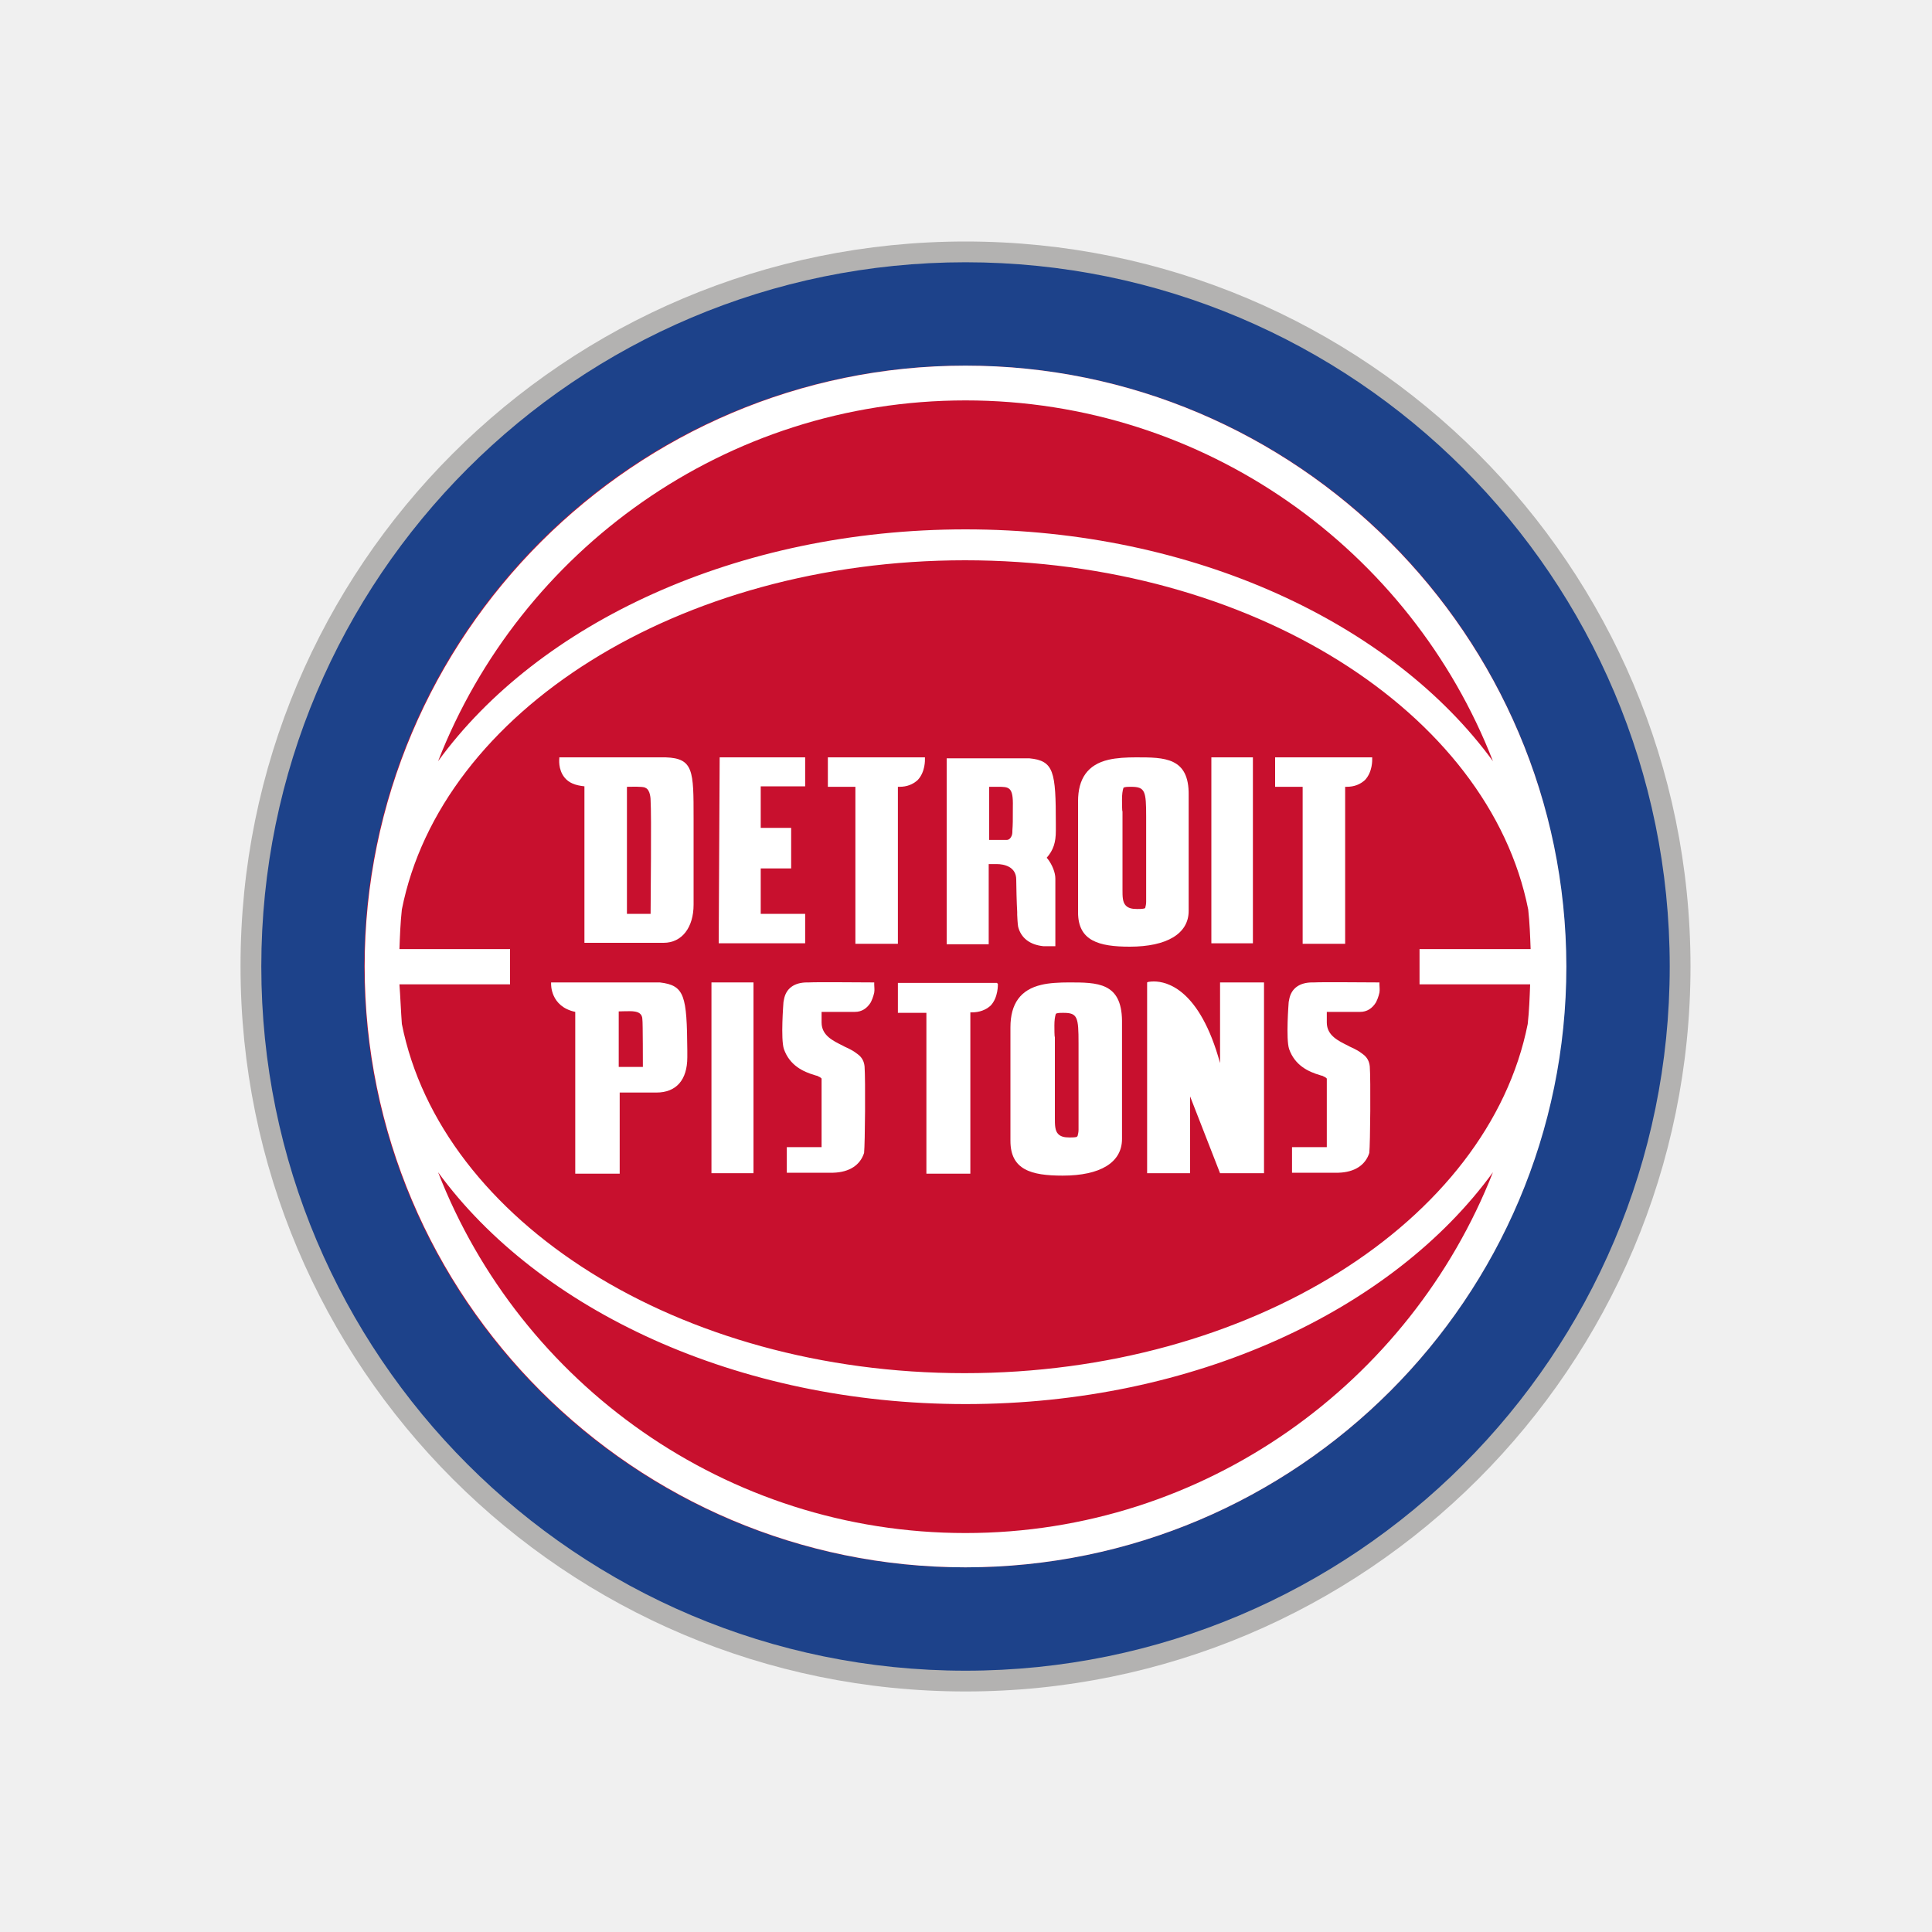
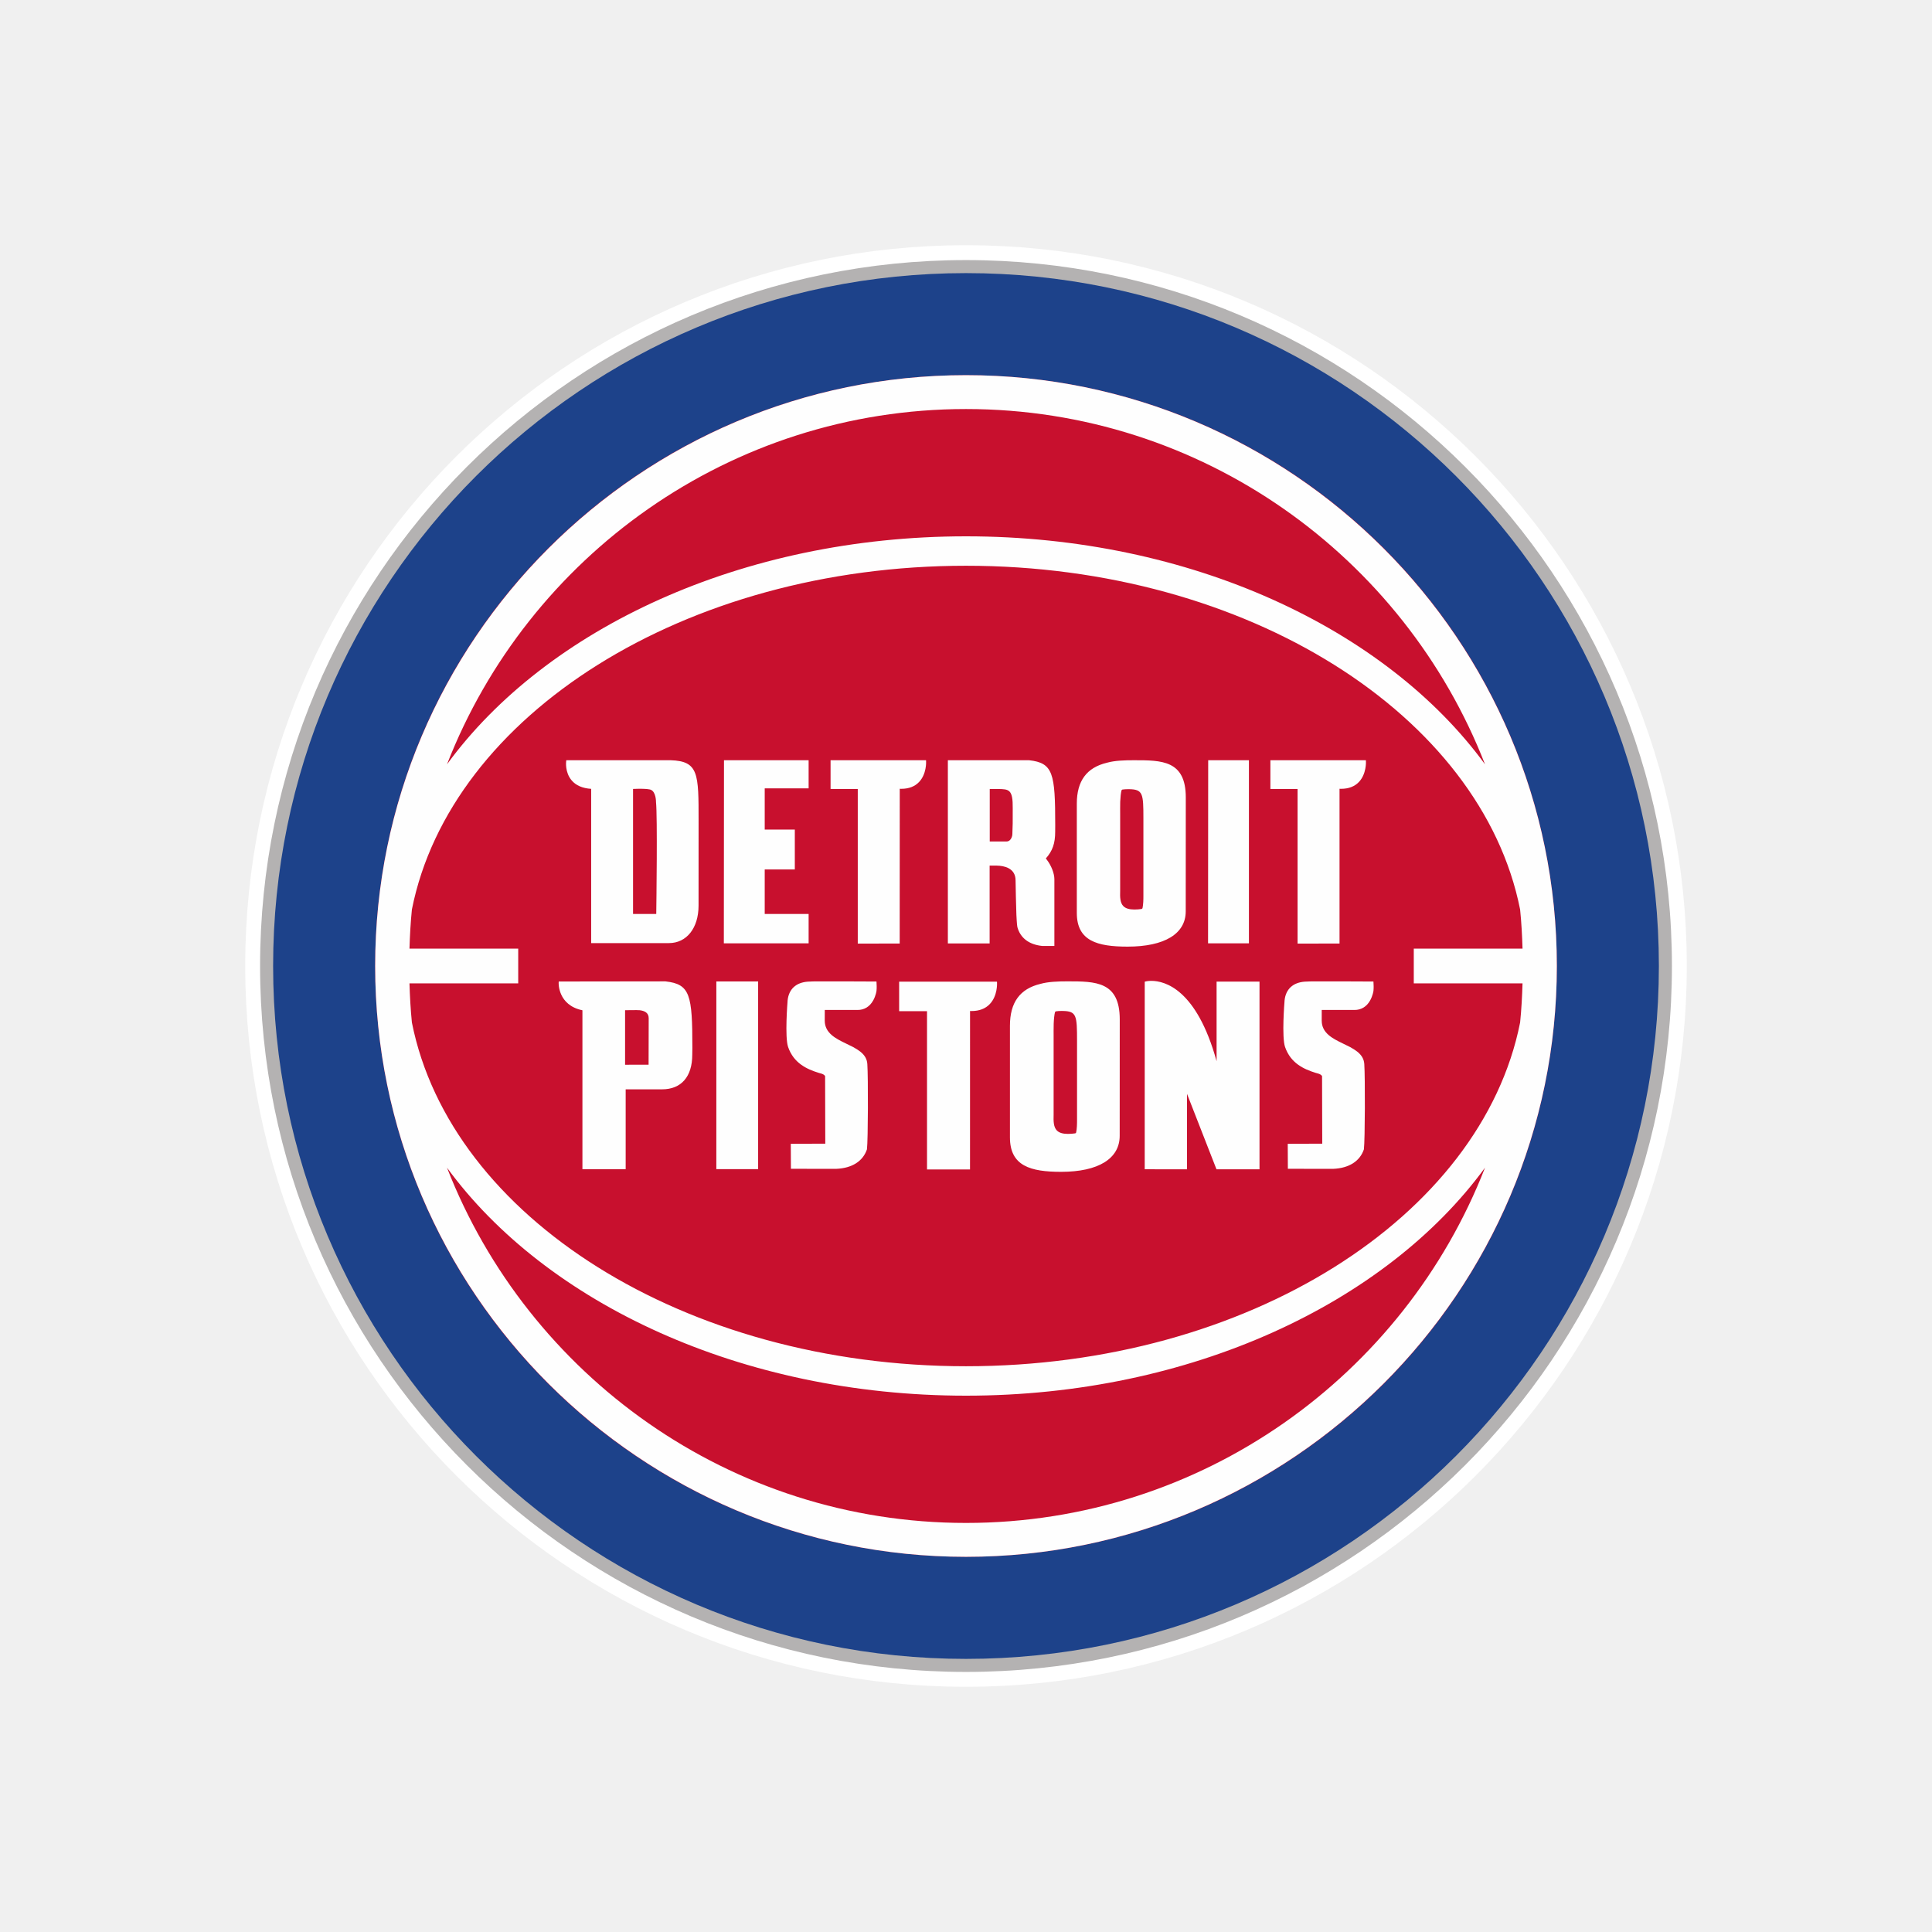
- <svg xmlns="http://www.w3.org/2000/svg" version="1.1" id="Layer_4" x="0px" y="0px" viewBox="0 0 400 400" style="enable-background:new 0 0 400 400;" xml:space="preserve">
-   <style type="text/css">
- 	.st0{fill:#B3B2B1;}
- 	.st1{fill:#1D428A;}
- 	.st2{fill:#C8102E;}
- 	.st3{fill:#FFFFFF;}
- </style>
-   <g>
-     <path class="st0" d="M350,200.1c0,82.9-67.2,150.1-150.1,150.1S49.8,283,49.8,200.1C49.7,117.2,116.9,50,199.9,50   C282.8,50,350,117.2,350,200.1" />
-     <g>
-       <path class="st1" d="M345.7,200.1c0,80.5-65.3,145.8-145.8,145.8S54.1,280.6,54.1,200.1S119.4,54.3,199.9,54.3    S345.7,119.6,345.7,200.1" />
-       <g>
-         <path class="st2" d="M324.2,200.1c0,68.6-55.6,124.4-124.4,124.4c-68.6,0-124.4-55.6-124.4-124.4c0-68.6,55.6-124.4,124.4-124.4     S324.2,131.5,324.2,200.1" />
-         <path class="st3" d="M199.9,75.7c-68.5,0-124.4,55.8-124.4,124.4s55.8,124.4,124.4,124.4s124.4-55.8,124.4-124.4     C324.2,131.6,268.4,75.7,199.9,75.7 M82.7,203.8h22.9v-7.3H82.7c0.1-2.7,0.2-5.5,0.5-8.2c8.1-40.9,57.3-72.3,116.6-72.3     c59.3,0,108.5,31.5,116.6,72.3c0.3,2.7,0.4,5.5,0.5,8.2h-23v7.3h22.9c-0.1,2.7-0.2,5.5-0.5,8.2c-8.1,40.8-57.4,72.3-116.6,72.3     S91.3,252.8,83.2,212C83,209.3,82.9,206.5,82.7,203.8 M199.9,82.9c49.6,0,92.2,31,109.2,74.7c-20.8-28.5-61.9-48-109.2-48     s-88.4,19.4-109.2,48C107.7,114,150.2,82.9,199.9,82.9 M199.9,317.4c-49.6,0-92.2-31-109.2-74.7c20.8,28.5,61.9,48,109.2,48     s88.4-19.4,109.2-48C292,286.2,249.5,317.4,199.9,317.4" />
-         <g>
-           <g>
-             <rect x="147.3" y="203.4" class="st3" width="8.7" height="39.5" />
-             <path class="st3" d="M181,203.4h-0.3c-2.4,0-11.5-0.1-13.2,0h-0.4c-2.6,0-4.4,1.2-4.8,3.6c-0.1,0.4-0.1,0.6-0.1,0.6       c0,0.1-0.6,7.5,0.1,9.6c1.2,3.4,4,4.7,6.4,5.4c0.1,0,0.2,0.1,0.3,0.1c0.2,0,0.3,0.1,0.5,0.2c0.3,0.1,0.5,0.3,0.6,0.4v14.2h-7.2       v5.3h9.6l0,0c3.4-0.1,5.6-1.6,6.4-4.1c0.2-1.9,0.3-15.2,0.1-17.9c-0.1-1-0.5-1.9-1.5-2.6c-0.4-0.3-0.8-0.6-1.4-0.9       c-0.5-0.3-1.1-0.5-1.6-0.8c-2-1-4.4-2.1-4.4-4.8v-2.2h6.9c1.4,0,2.5-0.7,3.3-2c0.5-1,0.7-2,0.7-2c0.1-0.6,0-1.2,0-1.6       L181,203.4z" />
-             <path class="st3" d="M221.3,203.4c-1.9,0-4.1,0.1-5.7,0.5c-4.3,1-6.4,3.9-6.4,8.8v23.5c0,6,4.3,7.2,10.8,7.2       c7.8,0,12.3-2.7,12.3-7.6v-24.5C232.2,203.4,227.2,203.4,221.3,203.4 M218.3,212.3c0-1,0.1-1.8,0.3-2.4l0.2-0.1       c0.4-0.1,0.8-0.1,1.2-0.1h0.2c2.9,0,3.1,0.9,3.1,6.3v16.5c0,0.5,0,0.9,0,1.4s-0.1,0.9-0.2,1.3l-0.2,0.2c-0.5,0.1-1,0.1-1.5,0.1       c-1.1,0-1.8-0.2-2.3-0.7c-0.7-0.7-0.7-1.9-0.7-3.4v-16.7C218.3,214.7,218.3,212.9,218.3,212.3" />
-             <path class="st3" d="M252.6,220.1c-4.2-15.3-11-16.9-13.7-16.9c-0.7,0-1.1,0.1-1.2,0.1l-0.2,0.1v39.5h8.9V227l6.2,15.9h9.1       v-39.5h-9.1L252.6,220.1L252.6,220.1z" />
-             <path class="st3" d="M136.6,203.4h-22.2h-0.3v0.3c0,0-0.2,4.7,5,5.8v33.5h9.2v-16.8h7.6c4.1,0,6.4-2.6,6.4-7.3v-1.4       C142.2,206.2,141.8,204,136.6,203.4 M133.1,220.9h-5v-11.5c0,0,2.6-0.1,3.1,0c1,0.1,1.8,0.5,1.8,1.7       C133.1,211.5,133.1,220.9,133.1,220.9" />
-             <path class="st3" d="M206.4,203.5h-20.5v6.2h5.9V243h9.1v-33.4c0.1,0,0.2,0,0.3,0c1.6,0,2.9-0.5,3.9-1.4       c1.6-1.7,1.5-4.4,1.5-4.5L206.4,203.5z" />
-             <path class="st3" d="M285.6,203.4h-0.3c-2.4,0-11.5-0.1-13.2,0h-0.4c-2.6,0-4.4,1.2-4.8,3.6c-0.1,0.4-0.1,0.6-0.1,0.6       c0,0.1-0.6,7.5,0.1,9.6c1.2,3.4,4,4.7,6.4,5.4c0.1,0,0.2,0.1,0.3,0.1c0.2,0,0.3,0.1,0.5,0.2c0.3,0.1,0.5,0.3,0.6,0.4v14.2h-7.2       v5.3h9.6l0,0c3.4-0.1,5.6-1.6,6.4-4.1c0.2-1.9,0.3-15.2,0.1-17.9c-0.1-1-0.5-1.9-1.5-2.6c-0.4-0.3-0.8-0.6-1.4-0.9       c-0.5-0.3-1.1-0.5-1.6-0.8c-2-1-4.4-2.1-4.4-4.8v-2.2h6.9c1.4,0,2.5-0.7,3.3-2c0.5-1,0.7-2,0.7-2c0.1-0.6,0-1.2,0-1.6       L285.6,203.4z" />
-           </g>
-           <g>
-             <path class="st3" d="M204.9,178.9h1.5c1.4,0,4,0.5,4,3.2c0,1.2,0.1,5.2,0.2,6.7v0.6c0,0.2,0.1,2.1,0.2,2.5       c0.6,2.3,2.4,3.7,5.2,4h2.5v-14c0-1.2-0.6-2.8-1.6-4.1l-0.2-0.2c1.4-1.6,1.9-3.2,1.9-5.6v-1.4c0-10.9-0.4-13.1-5.5-13.6H196       v38.5h8.7v-16.6L204.9,178.9L204.9,178.9z M204.9,162.9h1.5h0.2c2.3,0,3.2,0,3.1,4.1c0,3.3,0,3.5-0.1,5v0.3       c0,0.5-0.2,1-0.5,1.3c-0.2,0.2-0.4,0.3-0.7,0.3h-3.6v-11H204.9z" />
-             <polygon class="st3" points="259.4,156.8 250.8,156.8 250.8,195.3 259.4,195.3      " />
-             <path class="st3" d="M177.1,195.4h8.8v-32.5c0.1,0,0.2,0,0.3,0c1.6,0,2.8-0.5,3.8-1.4c1.6-1.7,1.5-4.2,1.5-4.4v-0.3h-20.1v6.1       h5.7V195.4z" />
-             <path class="st3" d="M269.7,195.4h8.8v-32.5c0.1,0,0.2,0,0.3,0c1.6,0,2.8-0.5,3.8-1.4c1.6-1.7,1.5-4.2,1.5-4.4v-0.3H264v6.1       h5.7L269.7,195.4L269.7,195.4z" />
-             <polygon class="st3" points="166.7,189.2 157.5,189.2 157.5,179.8 163.8,179.8 163.8,171.4 157.5,171.4 157.5,162.8        166.7,162.8 166.7,156.8 149,156.8 148.8,195.3 166.7,195.3      " />
-             <path class="st3" d="M137.8,156.8h-22v0.2c0,0.1-0.3,2.3,1.1,4c0.9,1.1,2.2,1.6,4.1,1.8v32.4h16.4c3.8,0,6.2-3.2,6.2-7.9v-17.9       C143.6,159.6,143.6,157,137.8,156.8 M134.7,189.2h-4.9v-26.3c3.1-0.1,3.7,0.1,3.8,0.2c1.1,0.4,1.1,2.5,1.1,2.6       C134.9,168.7,134.7,186.8,134.7,189.2" />
-             <path class="st3" d="M235.2,156.8c-1.9,0-4,0.1-5.7,0.5c-4.3,1-6.3,3.9-6.3,8.6v23c0,5.9,4.3,7.1,10.7,7.1       c7.7,0,12.2-2.7,12.2-7.4v-24C246.2,156.8,241.1,156.8,235.2,156.8 M232.3,165.5c0-1,0.1-1.8,0.3-2.4l0.2-0.1       c0.4-0.1,0.8-0.1,1.2-0.1h0.2c2.9,0,3.1,0.9,3.1,6.2v16.2c0,0.5,0,0.9,0,1.4s-0.1,0.9-0.2,1.3l-0.2,0.1c-0.5,0.1-1,0.1-1.5,0.1       c-1.1,0-1.8-0.2-2.3-0.7c-0.7-0.7-0.7-1.9-0.7-3.3V168C232.3,168,232.3,166.1,232.3,165.5" />
-           </g>
-         </g>
-       </g>
+ <svg xmlns="http://www.w3.org/2000/svg" xmlns:xlink="http://www.w3.org/1999/xlink" width="500" height="500" viewBox="0 0 500 500">
+   <defs>
+     <path id="a" d="M384.616 0v384.616H.001V0z" />
+   </defs>
+   <g fill="none" fill-rule="evenodd">
+     <path d="M0 0h500v500H0z" />
+     <g transform="translate(57.6923 57.6923)">
+       <mask id="b" fill="#fff">
+         <use xlink:href="#a" />
+       </mask>
+       <path d="M376.924 192.308c0 101.958-82.658 184.615-184.615 184.615C90.343 376.923 7.693 294.266 7.693 192.308c0-101.962 82.65-184.615 184.615-184.615 101.958 0 184.615 82.654 184.615 184.615" stroke="#FFF" stroke-width="3.846" fill="#B4B2B2" fill-rule="nonzero" mask="url(#b)" />
    </g>
+     <path d="M429.317 250c0 99.035-80.285 179.319-179.315 179.319-99.038 0-179.319-80.285-179.319-179.319 0-99.038 80.281-179.319 179.319-179.319 99.031 0 179.315 80.281 179.315 179.319" fill="#1D428A" fill-rule="nonzero" />
+     <path d="M250 402.904c-84.454 0-152.912-68.458-152.912-152.904 0-84.454 68.458-152.908 152.912-152.908 84.45 0 152.911 68.454 152.911 152.908 0 84.446-68.462 152.904-152.911 152.904z" fill="#C8102E" fill-rule="nonzero" />
+     <path d="M249.999 394.135c-61.073 0-113.358-38.196-134.315-91.935 25.627 35.073 76.215 59 134.315 59 58.104 0 108.689-23.927 134.319-59-20.958 53.738-73.246 91.935-134.319 91.935m0-288.277c61.073 0 113.365 38.2 134.319 91.946-25.631-35.073-76.212-59.004-134.319-59.004-58.104 0-108.688 23.931-134.315 59.004 20.954-53.746 73.242-91.946 134.315-91.946M105.972 254.497h28.142v-8.996H105.972c.108-3.404.288-6.792.627-10.131 9.973-50.208 70.462-88.954 143.4-88.954 72.935 0 133.427 38.746 143.404 88.958.339 3.338.523 6.723.627 10.127h-28.146v8.996h28.146c-.104 3.408-.288 6.792-.627 10.135-9.977 50.208-70.469 88.95-143.404 88.95-72.938 0-133.427-38.738-143.4-88.95-.338-3.342-.519-6.727-.627-10.135M249.999 97.089c-84.312 0-152.908 68.596-152.908 152.912 0 84.311 68.596 152.904 152.908 152.904 84.315 0 152.912-68.592 152.912-152.904 0-84.315-68.596-152.912-152.912-152.912" fill="#FEFEFE" fill-rule="nonzero" />
+     <path fill="#FEFEFE" fill-rule="nonzero" d="M185.386 302.571h10.819v-48.577H185.39zM226.828 254.017h-.327c-3.038-.023-14.081-.065-16.2-.023l-.55.031c-3.265 0-5.338 1.55-5.846 4.362-.088.458-.092.808-.088.808-.011.1-.75 9.204.146 11.773 1.45 4.181 4.823 5.727 7.927 6.689.104.027.208.061.323.092.196.05.404.104.6.188.342.139.581.323.723.554l.046 17.492-8.927.027.035 6.473 11.739.011h.008c4.077-.177 6.885-1.962 7.927-5.042.296-2.373.335-18.662.1-22.061-.073-1.285-.661-2.315-1.846-3.25-.462-.358-1.031-.727-1.758-1.131-.642-.335-1.335-.677-2.004-.985-2.535-1.238-5.412-2.646-5.412-5.881l.008-2.765h8.492c1.742 0 3.131-.854 4.035-2.462.685-1.231.869-2.462.865-2.531.073-.804.035-1.55.004-2.042l-.019-.327zM272.695 264.928c.05-1.281.158-2.242.335-3l.192-.189c.485-.077.954-.108 1.527-.108l.219.004c3.665.042 3.769 1.142 3.769 7.777v20.285c0 .608 0 1.177-.038 1.777-.027.581-.092 1.131-.2 1.642l-.196.192c-.642.092-1.262.142-1.931.142-1.346 0-2.281-.292-2.861-.888-.862-.888-.888-2.373-.835-4.085v-20.485s-.019-2.277.019-3.065m3.565-10.954c-2.435 0-4.973.081-7.015.658-5.296 1.277-7.873 4.815-7.873 10.819v28.896c0 7.404 5.296 8.923 13.246 8.923 9.635 0 15.158-3.404 15.158-9.331l.015-30.119c0-9.846-6.273-9.846-13.531-9.846M314.852 274.638c-5.165-18.704-13.454-20.792-16.889-20.792-.892 0-1.431.142-1.45.15l-.258.069-.004 48.538 10.95.015V283.092l7.627 19.527H325.96v-48.577h-11.108v20.596zM167.855 275.547l-6.085.008V261.447s3.308-.065 3.8 0c1.2.154 2.312.619 2.312 2.062 0 .469-.027 12.038-.027 12.038m4.369-21.569l-27.292.035-.335.004-.015.331c-.004.058-.235 5.781 6.15 7.112v41.127h11.192v-20.669h9.415c4.969 0 7.819-3.269 7.819-8.969l.027-1.738c0-13.762-.558-16.519-6.962-17.231M258.012 254.053H232.697v7.638h7.215v40.965l11.127-.008.008-41.004c.139.008.273.011.404.011 1.988 0 3.573-.608 4.708-1.808 2.019-2.123 1.877-5.327 1.873-5.465l-.019-.331zM355.44 254.017h-.327c-3.042-.023-14.081-.065-16.204-.023l-.546.031c-3.265 0-5.338 1.55-5.846 4.362-.088.458-.088.808-.088.808-.012.1-.754 9.204.146 11.773 1.45 4.181 4.823 5.727 7.923 6.689.108.027.211.061.323.092.2.05.404.104.6.188.342.139.585.323.727.554l.046 17.492-8.927.027.031 6.473 11.742.011h.012c4.069-.177 6.881-1.962 7.923-5.042.296-2.373.335-18.662.104-22.061-.081-1.285-.665-2.315-1.854-3.25-.462-.358-1.027-.727-1.754-1.131-.646-.335-1.335-.677-2-.985-2.542-1.238-5.412-2.646-5.412-5.881l.004-2.765h8.489c1.746 0 3.135-.854 4.035-2.462.685-1.231.873-2.462.869-2.531.073-.804.038-1.55.004-2.042l-.019-.327zM256.146 204.192l1.842-.004.292.004c2.831.046 3.885.061 3.812 5.046.008 3.977 0 4.227-.081 6.189l-.008.373c.008.573-.235 1.204-.6 1.581-.258.262-.562.392-.904.392h-4.354v-13.581zm-.031 19.827h1.877c1.808.038 4.838.592 4.838 3.838 0 1.55.138 6.408.192 8.231l.023.731c.012.269.131 2.646.246 3.096.777 2.831 2.977 4.527 6.412 4.896h3.169v-17.288c0-1.485-.808-3.562-1.973-5.046l-.231-.315c1.738-1.95 2.412-3.915 2.412-6.915l.011-1.688c0-13.431-.535-16.119-6.769-16.811h-21.015v47.411h10.808v-20.139zM323.221 196.746h-10.542l-.035 47.385 10.577.008zM221.99 244.201l10.85-.015.015-40.05c.135.004.265.008.396.008 1.946 0 3.496-.592 4.604-1.765 1.965-2.069 1.823-5.189 1.815-5.315l-.015-.319h-24.704v7.442h7.038v40.015zM335.811 244.201l10.858-.015v-40.05c.135.004.273.008.4.008 1.954 0 3.504-.596 4.615-1.765 1.965-2.073 1.827-5.189 1.819-5.315l-.019-.319h-24.708v7.442h7.035v40.015zM209.271 236.535h-11.362v-11.519h7.788v-10.319h-7.788v-10.669h11.362v-7.281h-21.904l-.038 47.385h21.942zM169.837 236.535h-6.004v-32.358c3.719-.154 4.508.173 4.569.204 1.4.55 1.373 3.146 1.373 3.215.392 3.746.104 25.958.061 28.939m3.746-39.788h-27.023l-.038.288c-.019.115-.342 2.838 1.411 4.912 1.111 1.323 2.808 2.062 5.061 2.208v39.919h20.123c4.588 0 7.669-3.9 7.669-9.7l.008-21.992c.008-12.135.012-15.396-7.212-15.635M289.912 207.467c.054-1.254.162-2.192.335-2.942l.196-.181c.473-.073.942-.104 1.508-.104h.215c3.642.046 3.746 1.127 3.746 7.615v19.85c0 .596 0 1.154-.038 1.742-.031.565-.096 1.104-.196 1.604l-.2.189c-.635.096-1.25.142-1.915.142-1.327 0-2.258-.288-2.835-.873-.858-.869-.885-2.319-.831-3.996v-20.05s-.019-2.227.015-2.996m3.542-10.719c-2.415 0-4.935.073-6.965.642-5.258 1.25-7.811 4.712-7.811 10.585v28.285c0 7.246 5.258 8.727 13.146 8.727 9.558 0 15.042-3.327 15.042-9.127l.015-29.481c0-9.631-6.223-9.631-13.427-9.631" />
  </g>
</svg>
